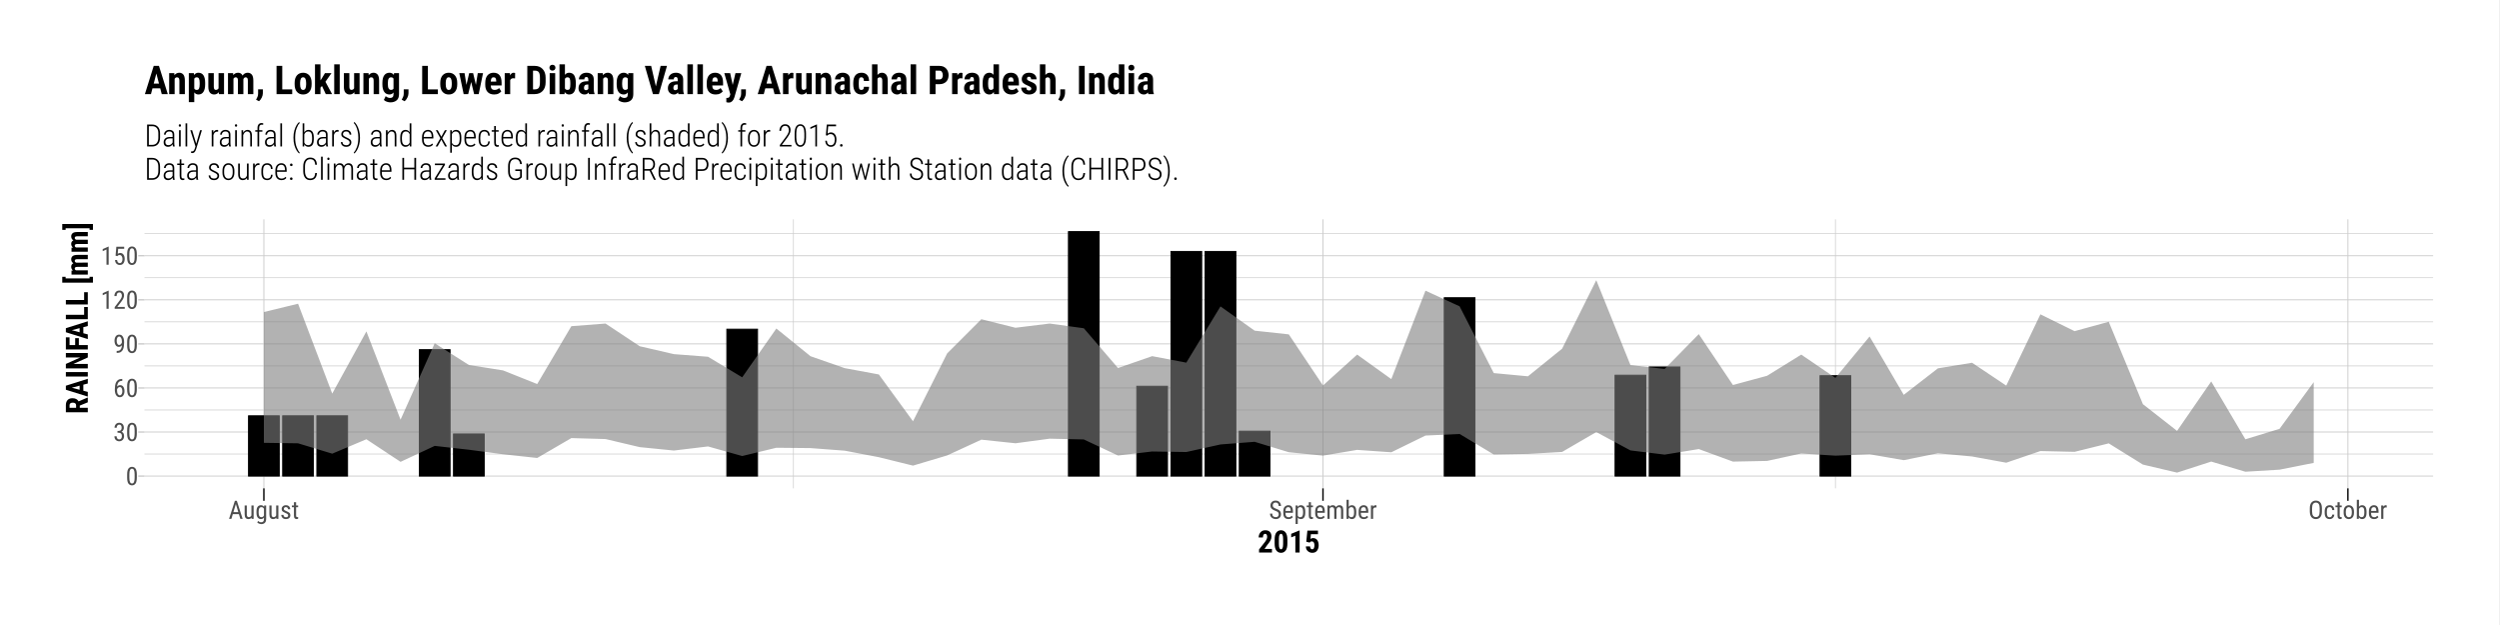
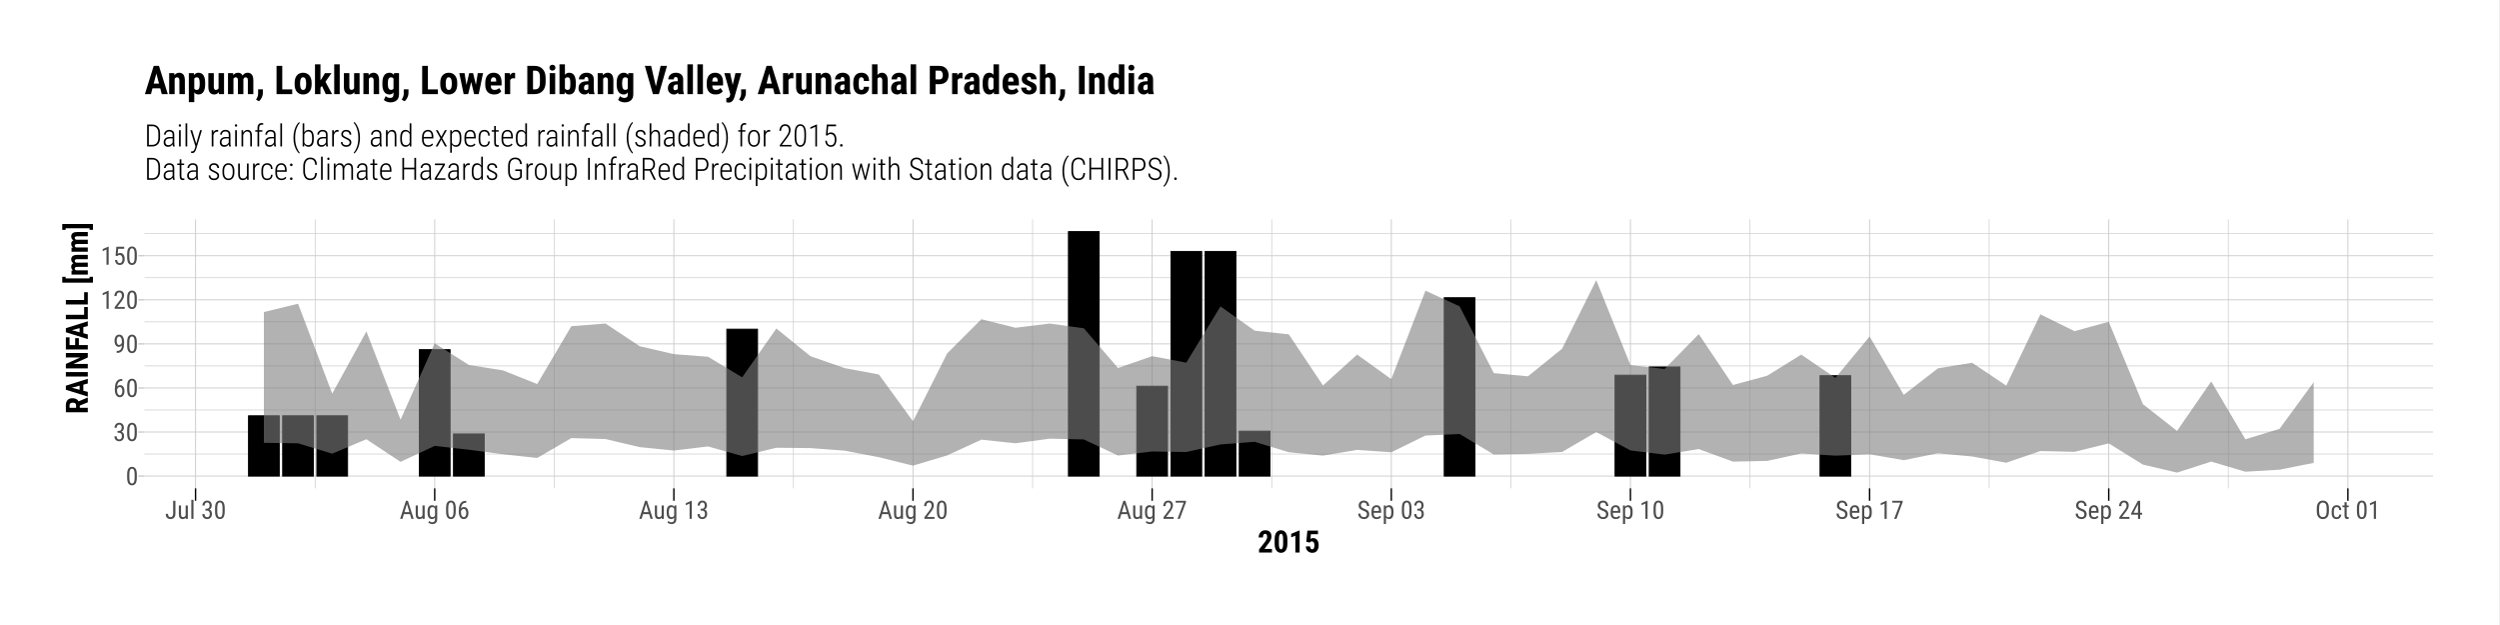
<svg xmlns="http://www.w3.org/2000/svg" viewBox="0 0 1133.86 283.46">
  <defs>
    <style type="text/css">
    line, polyline, polygon, path, rect, circle {
      fill: none;
      stroke: #000000;
      stroke-linecap: round;
      stroke-linejoin: round;
      stroke-miterlimit: 10.00;
    }
  </style>
  </defs>
  <rect width="100%" height="100%" style="stroke: none; fill: #FFFFFF;" />
  <defs>
    <clipPath id="cpNjUuNTZ8MTEwMy45N3wyMjEuNDd8OTkuNDk=">
      <rect x="65.56" y="99.49" width="1038.41" height="121.98" />
    </clipPath>
  </defs>
  <polyline points="65.56,205.93 1103.97,205.93 " style="stroke-width: 0.32; stroke: #CCCCCC; stroke-linecap: butt;" clip-path="url(#cpNjUuNTZ8MTEwMy45N3wyMjEuNDd8OTkuNDk=)" />
  <polyline points="65.56,185.94 1103.97,185.94 " style="stroke-width: 0.32; stroke: #CCCCCC; stroke-linecap: butt;" clip-path="url(#cpNjUuNTZ8MTEwMy45N3wyMjEuNDd8OTkuNDk=)" />
  <polyline points="65.56,165.95 1103.97,165.95 " style="stroke-width: 0.32; stroke: #CCCCCC; stroke-linecap: butt;" clip-path="url(#cpNjUuNTZ8MTEwMy45N3wyMjEuNDd8OTkuNDk=)" />
  <polyline points="65.56,145.96 1103.97,145.96 " style="stroke-width: 0.32; stroke: #CCCCCC; stroke-linecap: butt;" clip-path="url(#cpNjUuNTZ8MTEwMy45N3wyMjEuNDd8OTkuNDk=)" />
  <polyline points="65.56,125.97 1103.97,125.97 " style="stroke-width: 0.32; stroke: #CCCCCC; stroke-linecap: butt;" clip-path="url(#cpNjUuNTZ8MTEwMy45N3wyMjEuNDd8OTkuNDk=)" />
  <polyline points="65.56,105.98 1103.97,105.98 " style="stroke-width: 0.32; stroke: #CCCCCC; stroke-linecap: butt;" clip-path="url(#cpNjUuNTZ8MTEwMy45N3wyMjEuNDd8OTkuNDk=)" />
+   <polyline points="142.99,221.47 142.99,99.49 " style="stroke-width: 0.32; stroke: #CCCCCC; stroke-linecap: butt;" clip-path="url(#cpNjUuNTZ8MTEwMy45N3wyMjEuNDd8OTkuNDk=)" />
+   <polyline points="251.49,221.47 251.49,99.49 " style="stroke-width: 0.32; stroke: #CCCCCC; stroke-linecap: butt;" clip-path="url(#cpNjUuNTZ8MTEwMy45N3wyMjEuNDd8OTkuNDk=)" />
  <polyline points="360.00,221.47 360.00,99.49 " style="stroke-width: 0.32; stroke: #CCCCCC; stroke-linecap: butt;" clip-path="url(#cpNjUuNTZ8MTEwMy45N3wyMjEuNDd8OTkuNDk=)" />
-   <polyline points="832.78,221.47 832.78,99.49 " style="stroke-width: 0.32; stroke: #CCCCCC; stroke-linecap: butt;" clip-path="url(#cpNjUuNTZ8MTEwMy45N3wyMjEuNDd8OTkuNDk=)" />
+   <polyline points="468.51,221.47 468.51,99.49 " style="stroke-width: 0.32; stroke: #CCCCCC; stroke-linecap: butt;" clip-path="url(#cpNjUuNTZ8MTEwMy45N3wyMjEuNDd8OTkuNDk=)" />
+   <polyline points="577.01,221.47 577.01,99.49 " style="stroke-width: 0.32; stroke: #CCCCCC; stroke-linecap: butt;" clip-path="url(#cpNjUuNTZ8MTEwMy45N3wyMjEuNDd8OTkuNDk=)" />
+   <polyline points="685.52,221.47 685.52,99.49 " style="stroke-width: 0.32; stroke: #CCCCCC; stroke-linecap: butt;" clip-path="url(#cpNjUuNTZ8MTEwMy45N3wyMjEuNDd8OTkuNDk=)" />
+   <polyline points="794.03,221.47 794.03,99.49 " style="stroke-width: 0.32; stroke: #CCCCCC; stroke-linecap: butt;" clip-path="url(#cpNjUuNTZ8MTEwMy45N3wyMjEuNDd8OTkuNDk=)" />
+   <polyline points="902.53,221.47 902.53,99.49 " style="stroke-width: 0.32; stroke: #CCCCCC; stroke-linecap: butt;" clip-path="url(#cpNjUuNTZ8MTEwMy45N3wyMjEuNDd8OTkuNDk=)" />
+   <polyline points="1011.04,221.47 1011.04,99.49 " style="stroke-width: 0.32; stroke: #CCCCCC; stroke-linecap: butt;" clip-path="url(#cpNjUuNTZ8MTEwMy45N3wyMjEuNDd8OTkuNDk=)" />
  <polyline points="65.56,215.93 1103.97,215.93 " style="stroke-width: 0.43; stroke: #CCCCCC; stroke-linecap: butt;" clip-path="url(#cpNjUuNTZ8MTEwMy45N3wyMjEuNDd8OTkuNDk=)" />
  <polyline points="65.56,195.94 1103.97,195.94 " style="stroke-width: 0.43; stroke: #CCCCCC; stroke-linecap: butt;" clip-path="url(#cpNjUuNTZ8MTEwMy45N3wyMjEuNDd8OTkuNDk=)" />
  <polyline points="65.56,175.95 1103.97,175.95 " style="stroke-width: 0.43; stroke: #CCCCCC; stroke-linecap: butt;" clip-path="url(#cpNjUuNTZ8MTEwMy45N3wyMjEuNDd8OTkuNDk=)" />
  <polyline points="65.56,155.96 1103.97,155.96 " style="stroke-width: 0.43; stroke: #CCCCCC; stroke-linecap: butt;" clip-path="url(#cpNjUuNTZ8MTEwMy45N3wyMjEuNDd8OTkuNDk=)" />
  <polyline points="65.56,135.97 1103.97,135.97 " style="stroke-width: 0.43; stroke: #CCCCCC; stroke-linecap: butt;" clip-path="url(#cpNjUuNTZ8MTEwMy45N3wyMjEuNDd8OTkuNDk=)" />
  <polyline points="65.56,115.98 1103.97,115.98 " style="stroke-width: 0.43; stroke: #CCCCCC; stroke-linecap: butt;" clip-path="url(#cpNjUuNTZ8MTEwMy45N3wyMjEuNDd8OTkuNDk=)" />
-   <polyline points="119.73,221.47 119.73,99.49 " style="stroke-width: 0.43; stroke: #CCCCCC; stroke-linecap: butt;" clip-path="url(#cpNjUuNTZ8MTEwMy45N3wyMjEuNDd8OTkuNDk=)" />
-   <polyline points="600.27,221.47 600.27,99.49 " style="stroke-width: 0.43; stroke: #CCCCCC; stroke-linecap: butt;" clip-path="url(#cpNjUuNTZ8MTEwMy45N3wyMjEuNDd8OTkuNDk=)" />
+   <polyline points="88.73,221.47 88.73,99.49 " style="stroke-width: 0.43; stroke: #CCCCCC; stroke-linecap: butt;" clip-path="url(#cpNjUuNTZ8MTEwMy45N3wyMjEuNDd8OTkuNDk=)" />
+   <polyline points="197.24,221.47 197.24,99.49 " style="stroke-width: 0.43; stroke: #CCCCCC; stroke-linecap: butt;" clip-path="url(#cpNjUuNTZ8MTEwMy45N3wyMjEuNDd8OTkuNDk=)" />
+   <polyline points="305.75,221.47 305.75,99.49 " style="stroke-width: 0.43; stroke: #CCCCCC; stroke-linecap: butt;" clip-path="url(#cpNjUuNTZ8MTEwMy45N3wyMjEuNDd8OTkuNDk=)" />
+   <polyline points="414.25,221.47 414.25,99.49 " style="stroke-width: 0.43; stroke: #CCCCCC; stroke-linecap: butt;" clip-path="url(#cpNjUuNTZ8MTEwMy45N3wyMjEuNDd8OTkuNDk=)" />
+   <polyline points="522.76,221.47 522.76,99.49 " style="stroke-width: 0.43; stroke: #CCCCCC; stroke-linecap: butt;" clip-path="url(#cpNjUuNTZ8MTEwMy45N3wyMjEuNDd8OTkuNDk=)" />
+   <polyline points="631.27,221.47 631.27,99.49 " style="stroke-width: 0.43; stroke: #CCCCCC; stroke-linecap: butt;" clip-path="url(#cpNjUuNTZ8MTEwMy45N3wyMjEuNDd8OTkuNDk=)" />
+   <polyline points="739.77,221.47 739.77,99.49 " style="stroke-width: 0.43; stroke: #CCCCCC; stroke-linecap: butt;" clip-path="url(#cpNjUuNTZ8MTEwMy45N3wyMjEuNDd8OTkuNDk=)" />
+   <polyline points="848.28,221.47 848.28,99.49 " style="stroke-width: 0.43; stroke: #CCCCCC; stroke-linecap: butt;" clip-path="url(#cpNjUuNTZ8MTEwMy45N3wyMjEuNDd8OTkuNDk=)" />
+   <polyline points="956.79,221.47 956.79,99.49 " style="stroke-width: 0.43; stroke: #CCCCCC; stroke-linecap: butt;" clip-path="url(#cpNjUuNTZ8MTEwMy45N3wyMjEuNDd8OTkuNDk=)" />
  <polyline points="1065.30,221.47 1065.30,99.49 " style="stroke-width: 0.43; stroke: #CCCCCC; stroke-linecap: butt;" clip-path="url(#cpNjUuNTZ8MTEwMy45N3wyMjEuNDd8OTkuNDk=)" />
  <rect x="112.76" y="188.58" width="13.95" height="27.35" style="stroke-width: 0.43; stroke-linecap: square; stroke-linejoin: miter; fill: #000000;" clip-path="url(#cpNjUuNTZ8MTEwMy45N3wyMjEuNDd8OTkuNDk=)" />
  <rect x="128.26" y="188.58" width="13.95" height="27.35" style="stroke-width: 0.43; stroke-linecap: square; stroke-linejoin: miter; fill: #000000;" clip-path="url(#cpNjUuNTZ8MTEwMy45N3wyMjEuNDd8OTkuNDk=)" />
  <rect x="143.76" y="188.58" width="13.95" height="27.35" style="stroke-width: 0.43; stroke-linecap: square; stroke-linejoin: miter; fill: #000000;" clip-path="url(#cpNjUuNTZ8MTEwMy45N3wyMjEuNDd8OTkuNDk=)" />
  <rect x="159.26" y="215.93" width="13.95" height="0.00" style="stroke-width: 0.43; stroke-linecap: square; stroke-linejoin: miter; fill: #000000;" clip-path="url(#cpNjUuNTZ8MTEwMy45N3wyMjEuNDd8OTkuNDk=)" />
  <rect x="174.76" y="215.93" width="13.95" height="0.00" style="stroke-width: 0.43; stroke-linecap: square; stroke-linejoin: miter; fill: #000000;" clip-path="url(#cpNjUuNTZ8MTEwMy45N3wyMjEuNDd8OTkuNDk=)" />
  <rect x="190.26" y="158.58" width="13.95" height="57.35" style="stroke-width: 0.43; stroke-linecap: square; stroke-linejoin: miter; fill: #000000;" clip-path="url(#cpNjUuNTZ8MTEwMy45N3wyMjEuNDd8OTkuNDk=)" />
  <rect x="205.76" y="196.81" width="13.95" height="19.12" style="stroke-width: 0.43; stroke-linecap: square; stroke-linejoin: miter; fill: #000000;" clip-path="url(#cpNjUuNTZ8MTEwMy45N3wyMjEuNDd8OTkuNDk=)" />
  <rect x="221.27" y="215.93" width="13.95" height="0.00" style="stroke-width: 0.43; stroke-linecap: square; stroke-linejoin: miter; fill: #000000;" clip-path="url(#cpNjUuNTZ8MTEwMy45N3wyMjEuNDd8OTkuNDk=)" />
  <rect x="236.77" y="215.93" width="13.95" height="0.00" style="stroke-width: 0.43; stroke-linecap: square; stroke-linejoin: miter; fill: #000000;" clip-path="url(#cpNjUuNTZ8MTEwMy45N3wyMjEuNDd8OTkuNDk=)" />
  <rect x="252.27" y="215.93" width="13.95" height="0.00" style="stroke-width: 0.43; stroke-linecap: square; stroke-linejoin: miter; fill: #000000;" clip-path="url(#cpNjUuNTZ8MTEwMy45N3wyMjEuNDd8OTkuNDk=)" />
  <rect x="267.77" y="215.93" width="13.95" height="0.00" style="stroke-width: 0.43; stroke-linecap: square; stroke-linejoin: miter; fill: #000000;" clip-path="url(#cpNjUuNTZ8MTEwMy45N3wyMjEuNDd8OTkuNDk=)" />
  <rect x="283.27" y="215.93" width="13.95" height="0.00" style="stroke-width: 0.43; stroke-linecap: square; stroke-linejoin: miter; fill: #000000;" clip-path="url(#cpNjUuNTZ8MTEwMy45N3wyMjEuNDd8OTkuNDk=)" />
  <rect x="298.77" y="215.93" width="13.95" height="0.00" style="stroke-width: 0.43; stroke-linecap: square; stroke-linejoin: miter; fill: #000000;" clip-path="url(#cpNjUuNTZ8MTEwMy45N3wyMjEuNDd8OTkuNDk=)" />
  <rect x="314.27" y="215.93" width="13.95" height="0.00" style="stroke-width: 0.43; stroke-linecap: square; stroke-linejoin: miter; fill: #000000;" clip-path="url(#cpNjUuNTZ8MTEwMy45N3wyMjEuNDd8OTkuNDk=)" />
  <rect x="329.77" y="149.29" width="13.95" height="66.64" style="stroke-width: 0.43; stroke-linecap: square; stroke-linejoin: miter; fill: #000000;" clip-path="url(#cpNjUuNTZ8MTEwMy45N3wyMjEuNDd8OTkuNDk=)" />
  <rect x="345.27" y="215.93" width="13.95" height="0.00" style="stroke-width: 0.43; stroke-linecap: square; stroke-linejoin: miter; fill: #000000;" clip-path="url(#cpNjUuNTZ8MTEwMy45N3wyMjEuNDd8OTkuNDk=)" />
  <rect x="360.77" y="215.93" width="13.95" height="0.00" style="stroke-width: 0.43; stroke-linecap: square; stroke-linejoin: miter; fill: #000000;" clip-path="url(#cpNjUuNTZ8MTEwMy45N3wyMjEuNDd8OTkuNDk=)" />
  <rect x="376.28" y="215.93" width="13.95" height="0.00" style="stroke-width: 0.43; stroke-linecap: square; stroke-linejoin: miter; fill: #000000;" clip-path="url(#cpNjUuNTZ8MTEwMy45N3wyMjEuNDd8OTkuNDk=)" />
  <rect x="391.78" y="215.93" width="13.95" height="0.00" style="stroke-width: 0.43; stroke-linecap: square; stroke-linejoin: miter; fill: #000000;" clip-path="url(#cpNjUuNTZ8MTEwMy45N3wyMjEuNDd8OTkuNDk=)" />
  <rect x="407.28" y="215.93" width="13.95" height="0.00" style="stroke-width: 0.43; stroke-linecap: square; stroke-linejoin: miter; fill: #000000;" clip-path="url(#cpNjUuNTZ8MTEwMy45N3wyMjEuNDd8OTkuNDk=)" />
  <rect x="422.78" y="215.93" width="13.95" height="0.00" style="stroke-width: 0.43; stroke-linecap: square; stroke-linejoin: miter; fill: #000000;" clip-path="url(#cpNjUuNTZ8MTEwMy45N3wyMjEuNDd8OTkuNDk=)" />
  <rect x="438.28" y="215.93" width="13.95" height="0.00" style="stroke-width: 0.43; stroke-linecap: square; stroke-linejoin: miter; fill: #000000;" clip-path="url(#cpNjUuNTZ8MTEwMy45N3wyMjEuNDd8OTkuNDk=)" />
  <rect x="453.78" y="215.93" width="13.95" height="0.00" style="stroke-width: 0.43; stroke-linecap: square; stroke-linejoin: miter; fill: #000000;" clip-path="url(#cpNjUuNTZ8MTEwMy45N3wyMjEuNDd8OTkuNDk=)" />
  <rect x="469.28" y="215.93" width="13.95" height="0.00" style="stroke-width: 0.43; stroke-linecap: square; stroke-linejoin: miter; fill: #000000;" clip-path="url(#cpNjUuNTZ8MTEwMy45N3wyMjEuNDd8OTkuNDk=)" />
  <rect x="484.78" y="105.04" width="13.95" height="110.89" style="stroke-width: 0.43; stroke-linecap: square; stroke-linejoin: miter; fill: #000000;" clip-path="url(#cpNjUuNTZ8MTEwMy45N3wyMjEuNDd8OTkuNDk=)" />
  <rect x="500.28" y="215.93" width="13.95" height="0.00" style="stroke-width: 0.43; stroke-linecap: square; stroke-linejoin: miter; fill: #000000;" clip-path="url(#cpNjUuNTZ8MTEwMy45N3wyMjEuNDd8OTkuNDk=)" />
  <rect x="515.78" y="175.17" width="13.95" height="40.76" style="stroke-width: 0.43; stroke-linecap: square; stroke-linejoin: miter; fill: #000000;" clip-path="url(#cpNjUuNTZ8MTEwMy45N3wyMjEuNDd8OTkuNDk=)" />
  <rect x="531.29" y="114.03" width="13.95" height="101.90" style="stroke-width: 0.43; stroke-linecap: square; stroke-linejoin: miter; fill: #000000;" clip-path="url(#cpNjUuNTZ8MTEwMy45N3wyMjEuNDd8OTkuNDk=)" />
  <rect x="546.79" y="114.03" width="13.95" height="101.90" style="stroke-width: 0.43; stroke-linecap: square; stroke-linejoin: miter; fill: #000000;" clip-path="url(#cpNjUuNTZ8MTEwMy45N3wyMjEuNDd8OTkuNDk=)" />
  <rect x="562.29" y="195.55" width="13.95" height="20.38" style="stroke-width: 0.43; stroke-linecap: square; stroke-linejoin: miter; fill: #000000;" clip-path="url(#cpNjUuNTZ8MTEwMy45N3wyMjEuNDd8OTkuNDk=)" />
  <rect x="577.79" y="215.93" width="13.95" height="0.00" style="stroke-width: 0.43; stroke-linecap: square; stroke-linejoin: miter; fill: #000000;" clip-path="url(#cpNjUuNTZ8MTEwMy45N3wyMjEuNDd8OTkuNDk=)" />
  <rect x="593.29" y="215.93" width="13.95" height="0.00" style="stroke-width: 0.43; stroke-linecap: square; stroke-linejoin: miter; fill: #000000;" clip-path="url(#cpNjUuNTZ8MTEwMy45N3wyMjEuNDd8OTkuNDk=)" />
  <rect x="608.79" y="215.93" width="13.95" height="0.00" style="stroke-width: 0.43; stroke-linecap: square; stroke-linejoin: miter; fill: #000000;" clip-path="url(#cpNjUuNTZ8MTEwMy45N3wyMjEuNDd8OTkuNDk=)" />
  <rect x="624.29" y="215.93" width="13.95" height="0.00" style="stroke-width: 0.43; stroke-linecap: square; stroke-linejoin: miter; fill: #000000;" clip-path="url(#cpNjUuNTZ8MTEwMy45N3wyMjEuNDd8OTkuNDk=)" />
  <rect x="639.79" y="215.93" width="13.95" height="0.00" style="stroke-width: 0.43; stroke-linecap: square; stroke-linejoin: miter; fill: #000000;" clip-path="url(#cpNjUuNTZ8MTEwMy45N3wyMjEuNDd8OTkuNDk=)" />
  <rect x="655.29" y="135.03" width="13.95" height="80.90" style="stroke-width: 0.43; stroke-linecap: square; stroke-linejoin: miter; fill: #000000;" clip-path="url(#cpNjUuNTZ8MTEwMy45N3wyMjEuNDd8OTkuNDk=)" />
  <rect x="670.79" y="215.93" width="13.95" height="0.00" style="stroke-width: 0.43; stroke-linecap: square; stroke-linejoin: miter; fill: #000000;" clip-path="url(#cpNjUuNTZ8MTEwMy45N3wyMjEuNDd8OTkuNDk=)" />
  <rect x="686.30" y="215.93" width="13.95" height="0.00" style="stroke-width: 0.43; stroke-linecap: square; stroke-linejoin: miter; fill: #000000;" clip-path="url(#cpNjUuNTZ8MTEwMy45N3wyMjEuNDd8OTkuNDk=)" />
  <rect x="701.80" y="215.93" width="13.95" height="0.00" style="stroke-width: 0.43; stroke-linecap: square; stroke-linejoin: miter; fill: #000000;" clip-path="url(#cpNjUuNTZ8MTEwMy45N3wyMjEuNDd8OTkuNDk=)" />
  <rect x="717.30" y="215.93" width="13.95" height="0.00" style="stroke-width: 0.43; stroke-linecap: square; stroke-linejoin: miter; fill: #000000;" clip-path="url(#cpNjUuNTZ8MTEwMy45N3wyMjEuNDd8OTkuNDk=)" />
  <rect x="732.80" y="170.16" width="13.95" height="45.77" style="stroke-width: 0.43; stroke-linecap: square; stroke-linejoin: miter; fill: #000000;" clip-path="url(#cpNjUuNTZ8MTEwMy45N3wyMjEuNDd8OTkuNDk=)" />
  <rect x="748.30" y="166.43" width="13.95" height="49.50" style="stroke-width: 0.43; stroke-linecap: square; stroke-linejoin: miter; fill: #000000;" clip-path="url(#cpNjUuNTZ8MTEwMy45N3wyMjEuNDd8OTkuNDk=)" />
  <rect x="763.80" y="215.93" width="13.95" height="0.00" style="stroke-width: 0.43; stroke-linecap: square; stroke-linejoin: miter; fill: #000000;" clip-path="url(#cpNjUuNTZ8MTEwMy45N3wyMjEuNDd8OTkuNDk=)" />
  <rect x="779.30" y="215.93" width="13.95" height="0.00" style="stroke-width: 0.43; stroke-linecap: square; stroke-linejoin: miter; fill: #000000;" clip-path="url(#cpNjUuNTZ8MTEwMy45N3wyMjEuNDd8OTkuNDk=)" />
  <rect x="794.80" y="215.93" width="13.95" height="0.00" style="stroke-width: 0.43; stroke-linecap: square; stroke-linejoin: miter; fill: #000000;" clip-path="url(#cpNjUuNTZ8MTEwMy45N3wyMjEuNDd8OTkuNDk=)" />
  <rect x="810.30" y="215.93" width="13.95" height="0.00" style="stroke-width: 0.43; stroke-linecap: square; stroke-linejoin: miter; fill: #000000;" clip-path="url(#cpNjUuNTZ8MTEwMy45N3wyMjEuNDd8OTkuNDk=)" />
  <rect x="825.80" y="170.39" width="13.95" height="45.54" style="stroke-width: 0.43; stroke-linecap: square; stroke-linejoin: miter; fill: #000000;" clip-path="url(#cpNjUuNTZ8MTEwMy45N3wyMjEuNDd8OTkuNDk=)" />
  <rect x="841.31" y="215.93" width="13.95" height="0.00" style="stroke-width: 0.43; stroke-linecap: square; stroke-linejoin: miter; fill: #000000;" clip-path="url(#cpNjUuNTZ8MTEwMy45N3wyMjEuNDd8OTkuNDk=)" />
  <rect x="856.81" y="215.93" width="13.95" height="0.00" style="stroke-width: 0.43; stroke-linecap: square; stroke-linejoin: miter; fill: #000000;" clip-path="url(#cpNjUuNTZ8MTEwMy45N3wyMjEuNDd8OTkuNDk=)" />
  <rect x="872.31" y="215.93" width="13.95" height="0.00" style="stroke-width: 0.43; stroke-linecap: square; stroke-linejoin: miter; fill: #000000;" clip-path="url(#cpNjUuNTZ8MTEwMy45N3wyMjEuNDd8OTkuNDk=)" />
  <rect x="887.81" y="215.93" width="13.95" height="0.00" style="stroke-width: 0.43; stroke-linecap: square; stroke-linejoin: miter; fill: #000000;" clip-path="url(#cpNjUuNTZ8MTEwMy45N3wyMjEuNDd8OTkuNDk=)" />
  <rect x="903.31" y="215.93" width="13.95" height="0.00" style="stroke-width: 0.43; stroke-linecap: square; stroke-linejoin: miter; fill: #000000;" clip-path="url(#cpNjUuNTZ8MTEwMy45N3wyMjEuNDd8OTkuNDk=)" />
  <rect x="918.81" y="215.93" width="13.95" height="0.00" style="stroke-width: 0.43; stroke-linecap: square; stroke-linejoin: miter; fill: #000000;" clip-path="url(#cpNjUuNTZ8MTEwMy45N3wyMjEuNDd8OTkuNDk=)" />
  <rect x="934.31" y="215.93" width="13.95" height="0.00" style="stroke-width: 0.43; stroke-linecap: square; stroke-linejoin: miter; fill: #000000;" clip-path="url(#cpNjUuNTZ8MTEwMy45N3wyMjEuNDd8OTkuNDk=)" />
  <rect x="949.81" y="215.93" width="13.95" height="0.00" style="stroke-width: 0.43; stroke-linecap: square; stroke-linejoin: miter; fill: #000000;" clip-path="url(#cpNjUuNTZ8MTEwMy45N3wyMjEuNDd8OTkuNDk=)" />
  <rect x="965.31" y="215.93" width="13.95" height="0.00" style="stroke-width: 0.43; stroke-linecap: square; stroke-linejoin: miter; fill: #000000;" clip-path="url(#cpNjUuNTZ8MTEwMy45N3wyMjEuNDd8OTkuNDk=)" />
  <rect x="980.81" y="215.93" width="13.95" height="0.00" style="stroke-width: 0.43; stroke-linecap: square; stroke-linejoin: miter; fill: #000000;" clip-path="url(#cpNjUuNTZ8MTEwMy45N3wyMjEuNDd8OTkuNDk=)" />
  <rect x="996.32" y="215.93" width="13.95" height="0.00" style="stroke-width: 0.43; stroke-linecap: square; stroke-linejoin: miter; fill: #000000;" clip-path="url(#cpNjUuNTZ8MTEwMy45N3wyMjEuNDd8OTkuNDk=)" />
  <rect x="1011.82" y="215.93" width="13.95" height="0.00" style="stroke-width: 0.43; stroke-linecap: square; stroke-linejoin: miter; fill: #000000;" clip-path="url(#cpNjUuNTZ8MTEwMy45N3wyMjEuNDd8OTkuNDk=)" />
  <rect x="1027.32" y="215.93" width="13.95" height="0.00" style="stroke-width: 0.43; stroke-linecap: square; stroke-linejoin: miter; fill: #000000;" clip-path="url(#cpNjUuNTZ8MTEwMy45N3wyMjEuNDd8OTkuNDk=)" />
  <rect x="1042.82" y="215.93" width="13.95" height="0.00" style="stroke-width: 0.43; stroke-linecap: square; stroke-linejoin: miter; fill: #000000;" clip-path="url(#cpNjUuNTZ8MTEwMy45N3wyMjEuNDd8OTkuNDk=)" />
  <polygon points="119.73,141.52 135.24,137.75 150.74,178.51 166.24,150.31 181.74,190.34 197.24,155.68 212.74,165.53 228.24,167.99 243.74,174.17 259.24,147.94 274.74,146.74 290.25,157.03 305.75,160.61 321.25,161.80 336.75,171.13 352.25,149.00 367.75,161.56 383.25,166.96 398.75,169.83 414.25,191.06 429.75,160.28 445.26,144.78 460.76,148.65 476.26,146.74 491.76,148.88 507.26,166.91 522.76,161.53 538.26,164.47 553.76,138.97 569.26,149.97 584.76,151.65 600.27,174.83 615.77,160.82 631.27,171.94 646.77,131.84 662.27,138.94 677.77,169.21 693.27,170.67 708.77,158.14 724.27,127.07 739.77,165.56 755.28,167.34 770.78,151.54 786.28,174.62 801.78,170.43 817.28,160.83 832.78,171.38 848.28,152.62 863.78,179.07 879.28,167.06 894.78,164.52 910.29,174.89 925.79,142.57 941.29,150.19 956.79,145.94 972.29,183.31 987.79,195.42 1003.29,173.00 1018.79,199.24 1034.29,194.49 1049.79,173.33 1049.79,209.94 1034.29,213.02 1018.79,213.95 1003.29,209.35 987.79,214.35 972.29,210.71 956.79,201.09 941.29,204.93 925.79,204.57 910.29,209.86 894.78,207.04 879.28,205.58 863.78,208.71 848.28,206.03 832.78,206.66 817.28,205.68 801.78,209.05 786.28,209.36 770.78,203.67 755.28,206.19 739.77,204.28 724.27,195.96 708.77,204.97 693.27,205.87 677.77,206.14 662.27,196.83 646.77,197.54 631.27,205.13 615.77,204.04 600.27,206.65 584.76,205.10 569.26,200.38 553.76,201.58 538.26,205.01 522.76,204.77 507.26,206.60 491.76,199.31 476.26,198.96 460.76,201.04 445.26,199.41 429.75,206.56 414.25,211.18 398.75,207.36 383.25,204.40 367.75,203.23 352.25,203.08 336.75,206.83 321.25,202.48 305.75,204.34 290.25,202.79 274.74,199.13 259.24,198.69 243.74,207.71 228.24,206.03 212.74,203.97 197.24,202.23 181.74,209.47 166.24,199.22 150.74,205.76 135.24,201.06 119.73,200.84 " style="stroke-width: 0.00; stroke: none; fill: #7F7F7F; fill-opacity: 0.60;" clip-path="url(#cpNjUuNTZ8MTEwMy45N3wyMjEuNDd8OTkuNDk=)" />
  <polyline points="119.73,141.52 135.24,137.75 150.74,178.51 166.24,150.31 181.74,190.34 197.24,155.68 212.74,165.53 228.24,167.99 243.74,174.17 259.24,147.94 274.74,146.74 290.25,157.03 305.75,160.61 321.25,161.80 336.75,171.13 352.25,149.00 367.75,161.56 383.25,166.96 398.75,169.83 414.25,191.06 429.75,160.28 445.26,144.78 460.76,148.65 476.26,146.74 491.76,148.88 507.26,166.91 522.76,161.53 538.26,164.47 553.76,138.97 569.26,149.97 584.76,151.65 600.27,174.83 615.77,160.82 631.27,171.94 646.77,131.84 662.27,138.94 677.77,169.21 693.27,170.67 708.77,158.14 724.27,127.07 739.77,165.56 755.28,167.34 770.78,151.54 786.28,174.62 801.78,170.43 817.28,160.83 832.78,171.38 848.28,152.62 863.78,179.07 879.28,167.06 894.78,164.52 910.29,174.89 925.79,142.57 941.29,150.19 956.79,145.94 972.29,183.31 987.79,195.42 1003.29,173.00 1018.79,199.24 1034.29,194.49 1049.79,173.33 " style="stroke-width: 1.07; stroke: none;" clip-path="url(#cpNjUuNTZ8MTEwMy45N3wyMjEuNDd8OTkuNDk=)" />
  <polyline points="1049.79,209.94 1034.29,213.02 1018.79,213.95 1003.29,209.35 987.79,214.35 972.29,210.71 956.79,201.09 941.29,204.93 925.79,204.57 910.29,209.86 894.78,207.04 879.28,205.58 863.78,208.71 848.28,206.03 832.78,206.66 817.28,205.68 801.78,209.05 786.28,209.36 770.78,203.67 755.28,206.19 739.77,204.28 724.27,195.96 708.77,204.97 693.27,205.87 677.77,206.14 662.27,196.83 646.77,197.54 631.27,205.13 615.77,204.04 600.27,206.65 584.76,205.10 569.26,200.38 553.76,201.58 538.26,205.01 522.76,204.77 507.26,206.60 491.76,199.31 476.26,198.96 460.76,201.04 445.26,199.41 429.75,206.56 414.25,211.18 398.75,207.36 383.25,204.40 367.75,203.23 352.25,203.08 336.75,206.83 321.25,202.48 305.75,204.34 290.25,202.79 274.74,199.13 259.24,198.69 243.74,207.71 228.24,206.03 212.74,203.97 197.24,202.23 181.74,209.47 166.24,199.22 150.74,205.76 135.24,201.06 119.73,200.84 " style="stroke-width: 1.07; stroke: none;" clip-path="url(#cpNjUuNTZ8MTEwMy45N3wyMjEuNDd8OTkuNDk=)" />
  <defs>
    <clipPath id="cpMC4wMHwxMTMzLjg2fDI4My40NnwwLjAw">
      <rect x="0.00" y="0.00" width="1133.86" height="283.46" />
    </clipPath>
  </defs>
  <g clip-path="url(#cpMC4wMHwxMTMzLjg2fDI4My40NnwwLjAw)">
    <text x="57.05" y="220.02" style="font-size: 11.50px; fill: #4D4D4D; font-family: Roboto Condensed;" textLength="5.68px" lengthAdjust="spacingAndGlyphs">0</text>
  </g>
  <g clip-path="url(#cpMC4wMHwxMTMzLjg2fDI4My40NnwwLjAw)">
    <text x="51.37" y="200.03" style="font-size: 11.50px; fill: #4D4D4D; font-family: Roboto Condensed;" textLength="11.35px" lengthAdjust="spacingAndGlyphs">30</text>
  </g>
  <g clip-path="url(#cpMC4wMHwxMTMzLjg2fDI4My40NnwwLjAw)">
    <text x="51.37" y="180.04" style="font-size: 11.50px; fill: #4D4D4D; font-family: Roboto Condensed;" textLength="11.35px" lengthAdjust="spacingAndGlyphs">60</text>
  </g>
  <g clip-path="url(#cpMC4wMHwxMTMzLjg2fDI4My40NnwwLjAw)">
    <text x="51.37" y="160.05" style="font-size: 11.50px; fill: #4D4D4D; font-family: Roboto Condensed;" textLength="11.35px" lengthAdjust="spacingAndGlyphs">90</text>
  </g>
  <g clip-path="url(#cpMC4wMHwxMTMzLjg2fDI4My40NnwwLjAw)">
    <text x="45.69" y="140.06" style="font-size: 11.50px; fill: #4D4D4D; font-family: Roboto Condensed;" textLength="17.03px" lengthAdjust="spacingAndGlyphs">120</text>
  </g>
  <g clip-path="url(#cpMC4wMHwxMTMzLjg2fDI4My40NnwwLjAw)">
    <text x="45.69" y="120.07" style="font-size: 11.50px; fill: #4D4D4D; font-family: Roboto Condensed;" textLength="17.03px" lengthAdjust="spacingAndGlyphs">150</text>
  </g>
  <polyline points="62.72,215.93 65.56,215.93 " style="stroke-width: 0.64; stroke: #CCCCCC; stroke-linecap: butt;" clip-path="url(#cpMC4wMHwxMTMzLjg2fDI4My40NnwwLjAw)" />
  <polyline points="62.72,195.94 65.56,195.94 " style="stroke-width: 0.64; stroke: #CCCCCC; stroke-linecap: butt;" clip-path="url(#cpMC4wMHwxMTMzLjg2fDI4My40NnwwLjAw)" />
  <polyline points="62.72,175.95 65.56,175.95 " style="stroke-width: 0.64; stroke: #CCCCCC; stroke-linecap: butt;" clip-path="url(#cpMC4wMHwxMTMzLjg2fDI4My40NnwwLjAw)" />
  <polyline points="62.72,155.96 65.56,155.96 " style="stroke-width: 0.64; stroke: #CCCCCC; stroke-linecap: butt;" clip-path="url(#cpMC4wMHwxMTMzLjg2fDI4My40NnwwLjAw)" />
  <polyline points="62.72,135.97 65.56,135.97 " style="stroke-width: 0.64; stroke: #CCCCCC; stroke-linecap: butt;" clip-path="url(#cpMC4wMHwxMTMzLjg2fDI4My40NnwwLjAw)" />
  <polyline points="62.72,115.98 65.56,115.98 " style="stroke-width: 0.64; stroke: #CCCCCC; stroke-linecap: butt;" clip-path="url(#cpMC4wMHwxMTMzLjg2fDI4My40NnwwLjAw)" />
-   <polyline points="119.73,227.14 119.73,221.47 " style="stroke-width: 0.64; stroke-linecap: butt;" clip-path="url(#cpMC4wMHwxMTMzLjg2fDI4My40NnwwLjAw)" />
-   <polyline points="600.27,227.14 600.27,221.47 " style="stroke-width: 0.64; stroke-linecap: butt;" clip-path="url(#cpMC4wMHwxMTMzLjg2fDI4My40NnwwLjAw)" />
+   <polyline points="88.73,227.14 88.73,221.47 " style="stroke-width: 0.64; stroke-linecap: butt;" clip-path="url(#cpMC4wMHwxMTMzLjg2fDI4My40NnwwLjAw)" />
+   <polyline points="197.24,227.14 197.24,221.47 " style="stroke-width: 0.64; stroke-linecap: butt;" clip-path="url(#cpMC4wMHwxMTMzLjg2fDI4My40NnwwLjAw)" />
+   <polyline points="305.75,227.14 305.75,221.47 " style="stroke-width: 0.64; stroke-linecap: butt;" clip-path="url(#cpMC4wMHwxMTMzLjg2fDI4My40NnwwLjAw)" />
+   <polyline points="414.25,227.14 414.25,221.47 " style="stroke-width: 0.64; stroke-linecap: butt;" clip-path="url(#cpMC4wMHwxMTMzLjg2fDI4My40NnwwLjAw)" />
+   <polyline points="522.76,227.14 522.76,221.47 " style="stroke-width: 0.64; stroke-linecap: butt;" clip-path="url(#cpMC4wMHwxMTMzLjg2fDI4My40NnwwLjAw)" />
+   <polyline points="631.27,227.14 631.27,221.47 " style="stroke-width: 0.64; stroke-linecap: butt;" clip-path="url(#cpMC4wMHwxMTMzLjg2fDI4My40NnwwLjAw)" />
+   <polyline points="739.77,227.14 739.77,221.47 " style="stroke-width: 0.64; stroke-linecap: butt;" clip-path="url(#cpMC4wMHwxMTMzLjg2fDI4My40NnwwLjAw)" />
+   <polyline points="848.28,227.14 848.28,221.47 " style="stroke-width: 0.64; stroke-linecap: butt;" clip-path="url(#cpMC4wMHwxMTMzLjg2fDI4My40NnwwLjAw)" />
+   <polyline points="956.79,227.14 956.79,221.47 " style="stroke-width: 0.64; stroke-linecap: butt;" clip-path="url(#cpMC4wMHwxMTMzLjg2fDI4My40NnwwLjAw)" />
  <polyline points="1065.30,227.14 1065.30,221.47 " style="stroke-width: 0.64; stroke-linecap: butt;" clip-path="url(#cpMC4wMHwxMTMzLjg2fDI4My40NnwwLjAw)" />
  <g clip-path="url(#cpMC4wMHwxMTMzLjg2fDI4My40NnwwLjAw)">
-     <text x="103.70" y="235.32" style="font-size: 11.50px; fill: #4D4D4D; font-family: Roboto Condensed;" textLength="32.07px" lengthAdjust="spacingAndGlyphs">August</text>
+     <text x="74.86" y="235.32" style="font-size: 11.50px; fill: #4D4D4D; font-family: Roboto Condensed;" textLength="27.75px" lengthAdjust="spacingAndGlyphs">Jul 30</text>
  </g>
  <g clip-path="url(#cpMC4wMHwxMTMzLjg2fDI4My40NnwwLjAw)">
-     <text x="575.74" y="235.32" style="font-size: 11.50px; fill: #4D4D4D; font-family: Roboto Condensed;" textLength="49.04px" lengthAdjust="spacingAndGlyphs">September</text>
+     <text x="181.31" y="235.32" style="font-size: 11.50px; fill: #4D4D4D; font-family: Roboto Condensed;" textLength="31.86px" lengthAdjust="spacingAndGlyphs">Aug 06</text>
  </g>
  <g clip-path="url(#cpMC4wMHwxMTMzLjg2fDI4My40NnwwLjAw)">
-     <text x="1047.31" y="235.32" style="font-size: 11.50px; fill: #4D4D4D; font-family: Roboto Condensed;" textLength="35.97px" lengthAdjust="spacingAndGlyphs">October</text>
+     <text x="289.82" y="235.32" style="font-size: 11.50px; fill: #4D4D4D; font-family: Roboto Condensed;" textLength="31.86px" lengthAdjust="spacingAndGlyphs">Aug 13</text>
+   </g>
+   <g clip-path="url(#cpMC4wMHwxMTMzLjg2fDI4My40NnwwLjAw)">
+     <text x="398.33" y="235.32" style="font-size: 11.50px; fill: #4D4D4D; font-family: Roboto Condensed;" textLength="31.86px" lengthAdjust="spacingAndGlyphs">Aug 20</text>
+   </g>
+   <g clip-path="url(#cpMC4wMHwxMTMzLjg2fDI4My40NnwwLjAw)">
+     <text x="506.83" y="235.32" style="font-size: 11.50px; fill: #4D4D4D; font-family: Roboto Condensed;" textLength="31.86px" lengthAdjust="spacingAndGlyphs">Aug 27</text>
+   </g>
+   <g clip-path="url(#cpMC4wMHwxMTMzLjg2fDI4My40NnwwLjAw)">
+     <text x="615.76" y="235.32" style="font-size: 11.50px; fill: #4D4D4D; font-family: Roboto Condensed;" textLength="31.02px" lengthAdjust="spacingAndGlyphs">Sep 03</text>
+   </g>
+   <g clip-path="url(#cpMC4wMHwxMTMzLjg2fDI4My40NnwwLjAw)">
+     <text x="724.27" y="235.32" style="font-size: 11.50px; fill: #4D4D4D; font-family: Roboto Condensed;" textLength="31.02px" lengthAdjust="spacingAndGlyphs">Sep 10</text>
+   </g>
+   <g clip-path="url(#cpMC4wMHwxMTMzLjg2fDI4My40NnwwLjAw)">
+     <text x="832.77" y="235.32" style="font-size: 11.50px; fill: #4D4D4D; font-family: Roboto Condensed;" textLength="31.02px" lengthAdjust="spacingAndGlyphs">Sep 17</text>
+   </g>
+   <g clip-path="url(#cpMC4wMHwxMTMzLjg2fDI4My40NnwwLjAw)">
+     <text x="941.28" y="235.32" style="font-size: 11.50px; fill: #4D4D4D; font-family: Roboto Condensed;" textLength="31.02px" lengthAdjust="spacingAndGlyphs">Sep 24</text>
+   </g>
+   <g clip-path="url(#cpMC4wMHwxMTMzLjg2fDI4My40NnwwLjAw)">
+     <text x="1050.49" y="235.32" style="font-size: 11.50px; fill: #4D4D4D; font-family: Roboto Condensed;" textLength="29.62px" lengthAdjust="spacingAndGlyphs">Oct 01</text>
  </g>
  <g clip-path="url(#cpMC4wMHwxMTMzLjg2fDI4My40NnwwLjAw)">
    <text x="570.60" y="250.59" style="font-size: 14.00px; font-weight: bold; font-family: Roboto Condensed;" textLength="28.33px" lengthAdjust="spacingAndGlyphs">2015</text>
  </g>
  <g clip-path="url(#cpMC4wMHwxMTMzLjg2fDI4My40NnwwLjAw)">
    <text transform="translate(39.84,187.78) rotate(-90)" style="font-size: 14.00px; font-weight: bold; font-family: Roboto Condensed;" textLength="88.29px" lengthAdjust="spacingAndGlyphs">RAINFALL [mm]</text>
  </g>
  <g clip-path="url(#cpMC4wMHwxMTMzLjg2fDI4My40NnwwLjAw)">
    <text x="65.56" y="66.44" style="font-size: 14.00px; font-family: Roboto Condensed Light;" textLength="318.48px" lengthAdjust="spacingAndGlyphs">Daily rainfal (bars) and expected rainfall (shaded) for 2015.</text>
  </g>
  <g clip-path="url(#cpMC4wMHwxMTMzLjg2fDI4My40NnwwLjAw)">
    <text x="65.56" y="81.56" style="font-size: 14.00px; font-family: Roboto Condensed Light;" textLength="470.35px" lengthAdjust="spacingAndGlyphs">Data source: Climate Hazards Group InfraRed Precipitation with Station data (CHIRPS).</text>
  </g>
  <g clip-path="url(#cpMC4wMHwxMTMzLjg2fDI4My40NnwwLjAw)">
    <text x="65.56" y="42.68" style="font-size: 18.00px; font-weight: bold; font-family: Roboto Condensed;" textLength="461.21px" lengthAdjust="spacingAndGlyphs">Anpum, Loklung, Lower Dibang Valley, Arunachal Pradesh, India</text>
  </g>
</svg>
